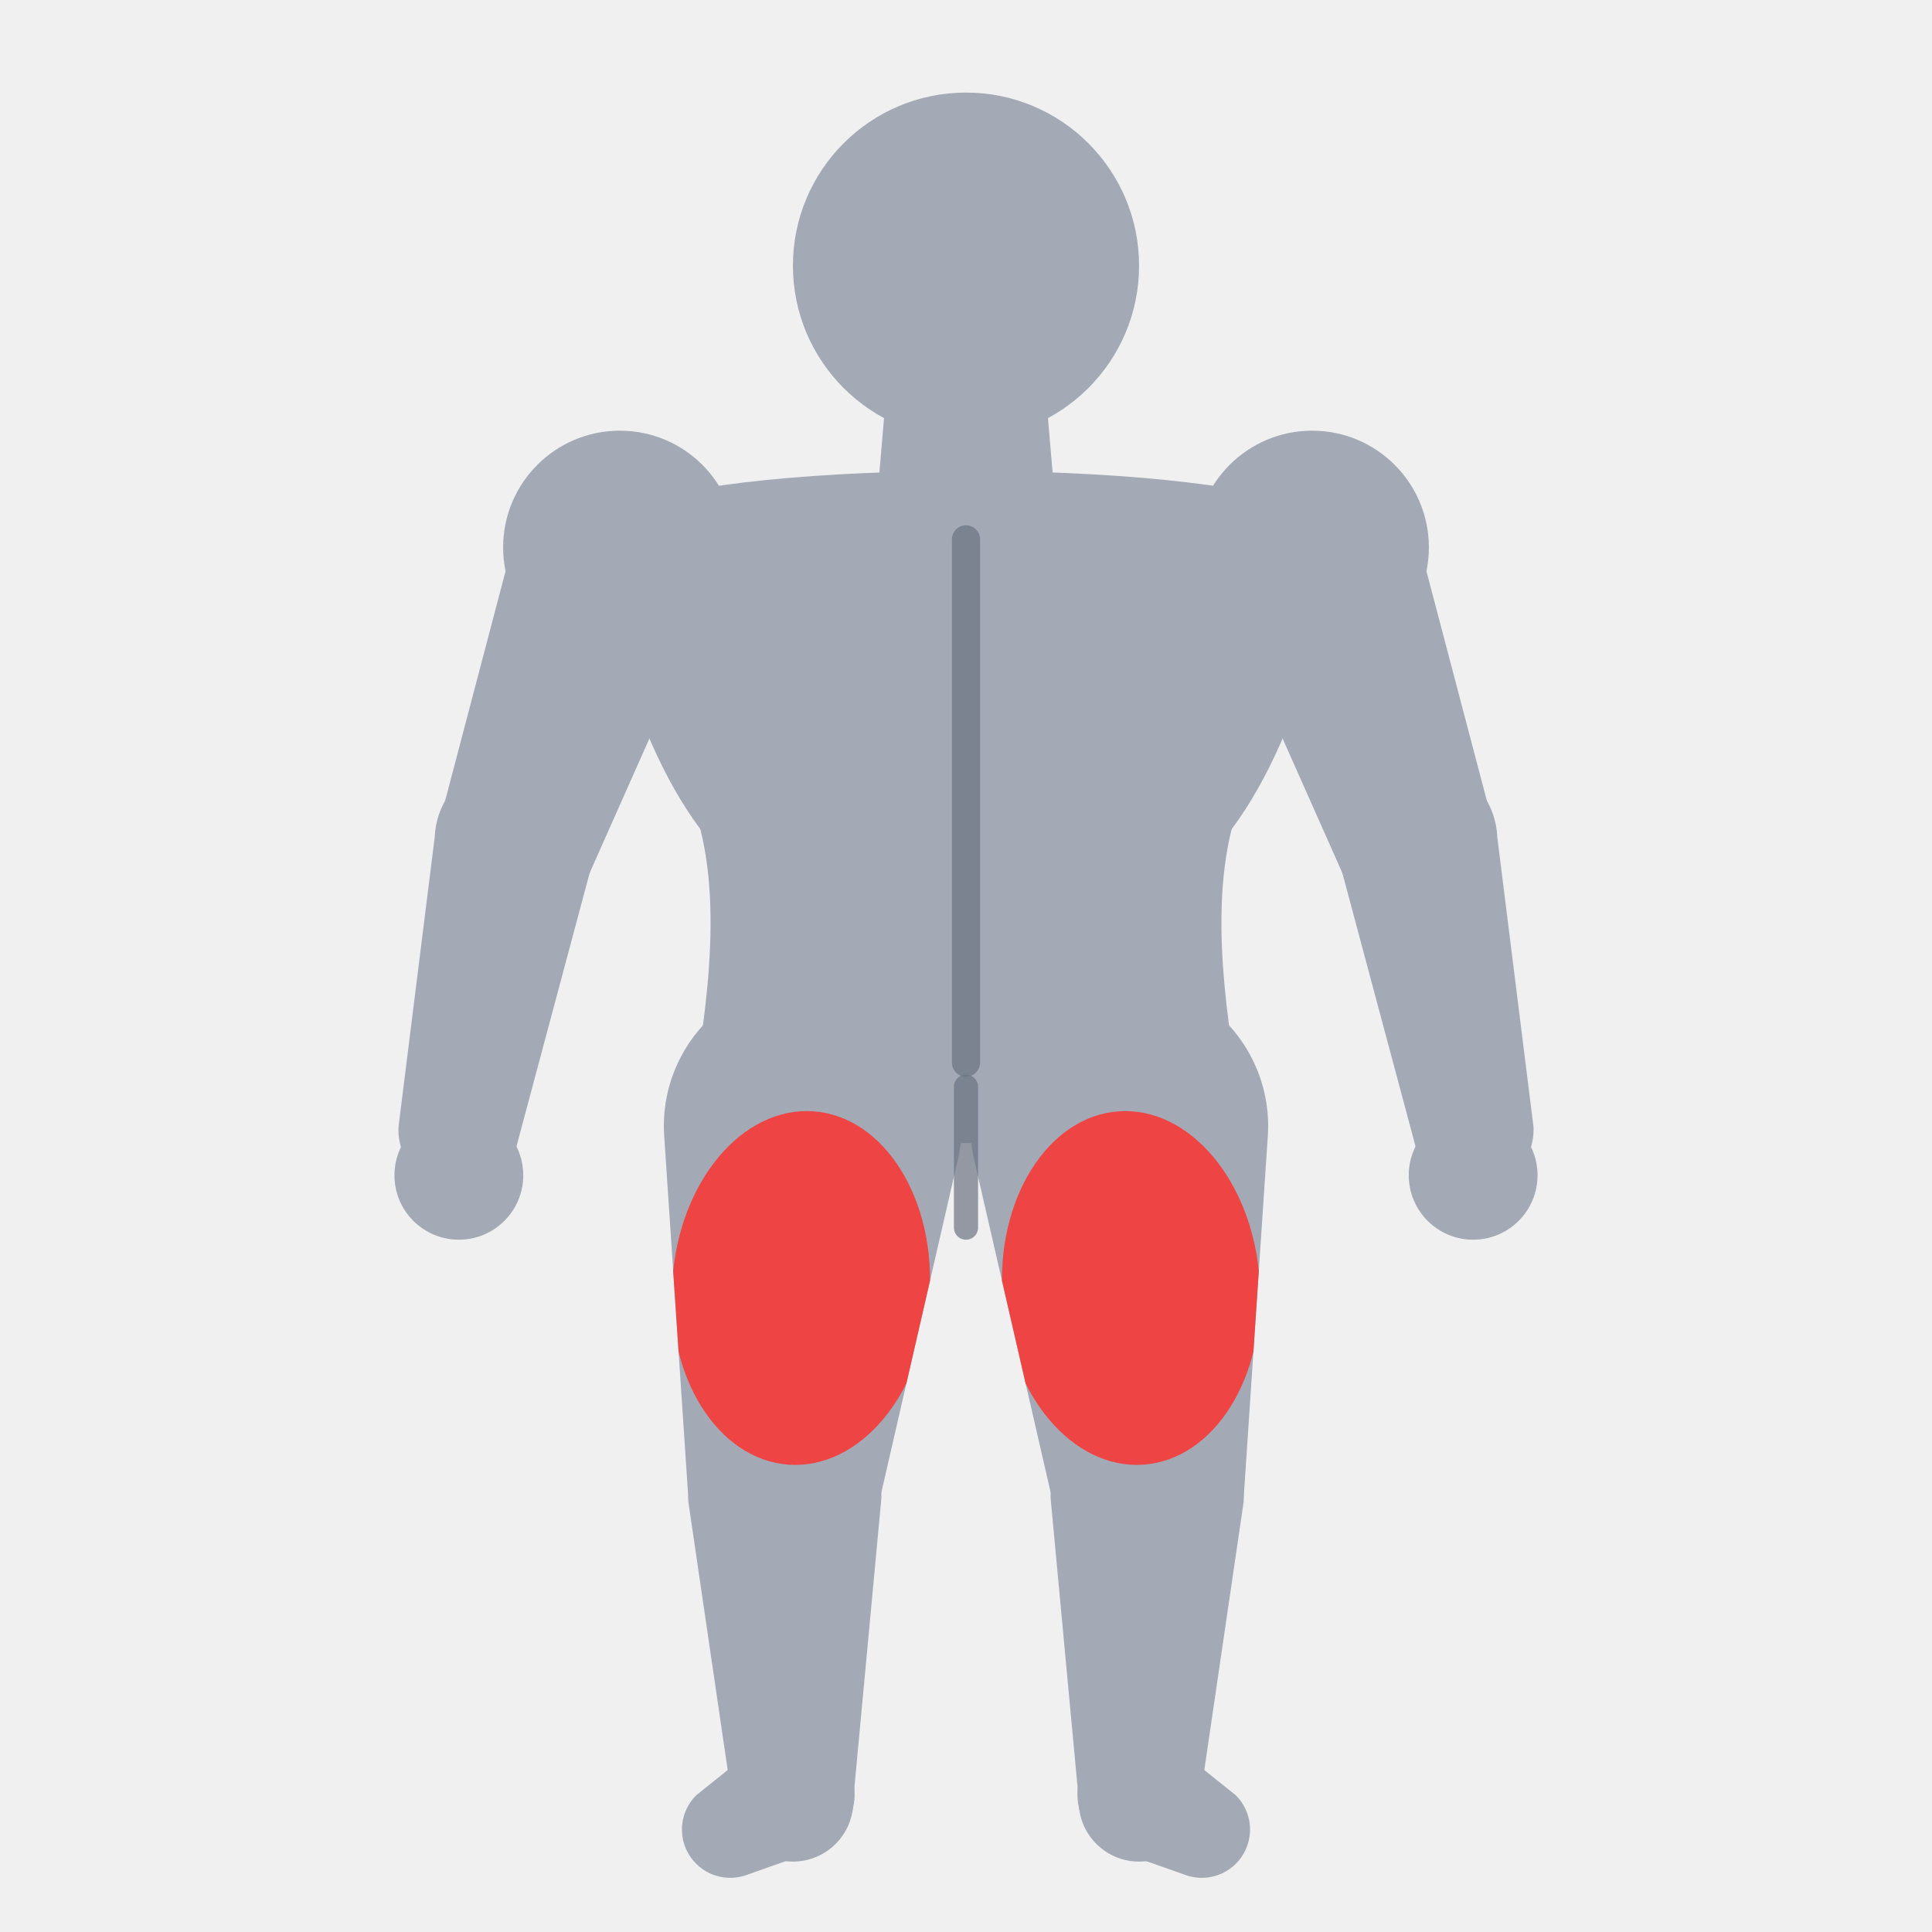
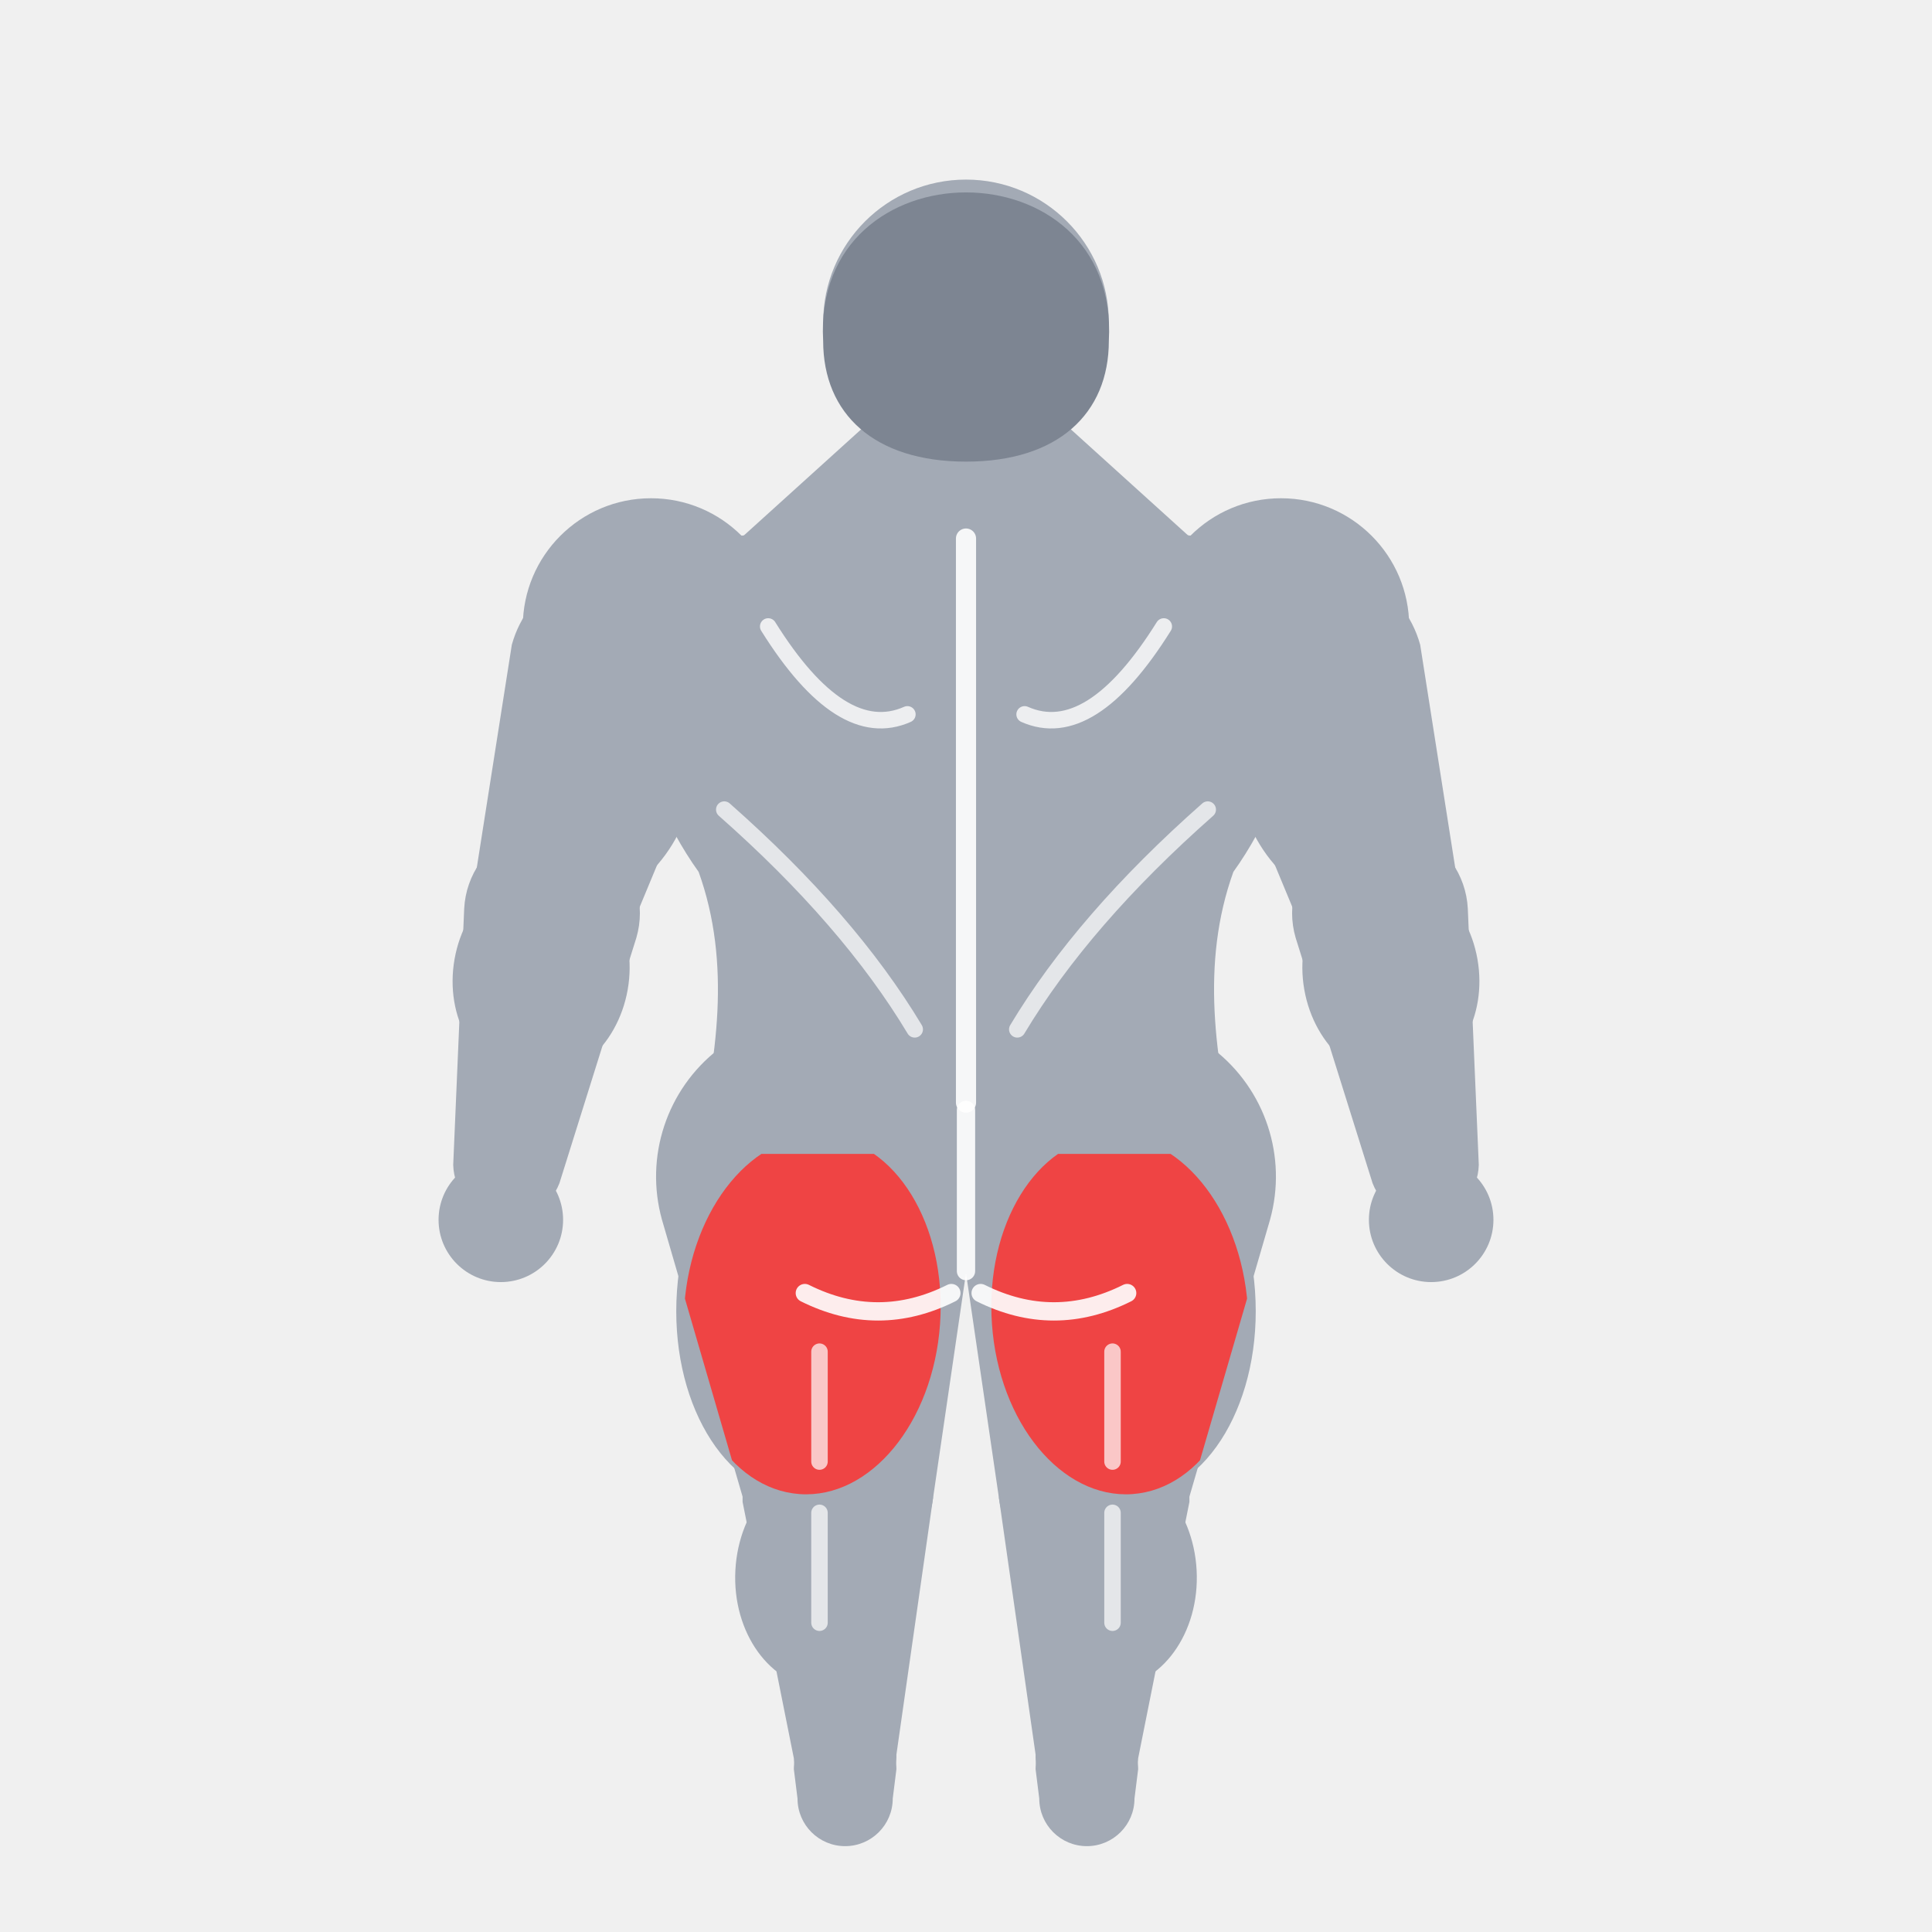
<svg xmlns="http://www.w3.org/2000/svg" viewBox="0 0 48 48" width="48" height="48">
  <defs>
    <clipPath id="k1">
-       <path d="M16.5,28.2L17.1,37.2A2.4 2.4 0 0 0 21.8,37.5L23.8,28.8A3.7 3.7 0 1 0 16.5,28.2Z" />
+       <path d="M20.1,6.1a3.9,3.9 0 1,0 7.8,0a3.9,3.9 0 1,0 -7.8,0Z" />
+       <path d="M21.6,8.6 L26.4,8.6 L30.6,12.4 L17.4,12.4Z" />
+       <path d="M15.2,12.5 C18,11.3 30,11.3 32.8,12.5 C34.2,14.2 33.1,18.6 31.3,21.1 C30.4,23.6 30.8,26.2 31.4,28.8 L16.6,28.8 C17.2,26.2 17.6,23.6 16.7,21.1 C14.9,18.6 13.8,14.2 15.2,12.5Z" />
+       <path d="M11.9,14.4a3.5,3.5 0 1,0 7,0a3.5,3.5 0 1,0 -7,0Z" />
+       <path d="M11.6,14.9L10.5,21.9A2.2 2.2 0 0 0 14.7,23L17.4,16.5A3 3 0 1 0 11.6,14.9Z" />
+       <path d="M10.3,22.1L10,29.1A1.5 1.5 0 0 0 12.9,29.6L15,22.9A2.4 2.4 0 1 0 10.3,22.1Z" />
+       <path d="M9.6,30.6a1.7,1.7 0 1,0 3.4,0a1.7,1.7 0 1,0 -3.4,0Z" />
+       <path d="M15.7,30.6L18,38.5A2.6 2.6 0 0 0 23.1,38.2L24.3,30A4.4 4.4 0 1 0 15.7,30.6Z" />
+       <path d="M17.9,38.3L19.3,45.3A1.4 1.4 0 0 0 22.1,45.2L23.1,38.2A2.6 2.6 0 1 0 17.9,38.3Z" />
+       <path d="M19.3,45.6L19.4,46.4A1.3 1.3 0 0 0 22,46.4L22.1,45.6A1.4 1.4 0 1 0 19.3,45.6Z" />
+       <path d="M29.1,14.4a3.5,3.5 0 1,0 7,0a3.5,3.5 0 1,0 -7,0Z" />
+       <path d="M30.6,16.5L33.3,23A2.2 2.2 0 0 0 37.5,21.9L36.4,14.9A3 3 0 1 0 30.6,16.5Z" />
+       <path d="M33,22.9L35.1,29.6A1.5 1.5 0 0 0 38,29.1L37.7,22.1A2.4 2.4 0 1 0 33,22.9Z" />
+       <path d="M35,30.6a1.7,1.7 0 1,0 3.4,0a1.7,1.7 0 1,0 -3.4,0Z" />
+       <path d="M23.7,30L24.9,38.2A2.6 2.6 0 0 0 30,38.5L32.3,30.6A4.4 4.4 0 1 0 23.7,30Z" />
+       <path d="M24.9,38.2L25.9,45.2A1.4 1.4 0 0 0 28.7,45.3L30.1,38.3A2.6 2.6 0 1 0 24.9,38.2Z" />
+       <path d="M25.9,45.6L26,46.4A1.3 1.3 0 0 0 28.6,46.4L28.7,45.6A1.4 1.4 0 1 0 25.9,45.6Z" />
    </clipPath>
    <clipPath id="k2">
-       <path d="M24.2,28.8L26.2,37.5A2.4 2.4 0 0 0 30.9,37.2L31.5,28.2A3.7 3.7 0 1 0 24.2,28.8Z" />
+       <path d="M20.1,6.1a3.9,3.9 0 1,0 7.8,0a3.9,3.9 0 1,0 -7.8,0Z" />
+       <path d="M21.6,8.6 L26.4,8.6 L30.6,12.4 L17.4,12.4Z" />
+       <path d="M15.2,12.5 C18,11.3 30,11.3 32.8,12.5 C34.2,14.2 33.1,18.6 31.3,21.1 C30.4,23.6 30.8,26.2 31.4,28.8 L16.6,28.8 C17.2,26.2 17.6,23.6 16.7,21.1 C14.9,18.6 13.8,14.2 15.2,12.5Z" />
+       <path d="M11.9,14.4a3.5,3.5 0 1,0 7,0a3.5,3.5 0 1,0 -7,0Z" />
+       <path d="M11.6,14.9L10.5,21.9A2.2 2.2 0 0 0 14.7,23L17.4,16.5A3 3 0 1 0 11.6,14.9Z" />
+       <path d="M10.3,22.1L10,29.1A1.5 1.5 0 0 0 12.9,29.6L15,22.9A2.4 2.4 0 1 0 10.3,22.1Z" />
+       <path d="M9.6,30.6a1.7,1.7 0 1,0 3.4,0a1.7,1.7 0 1,0 -3.4,0Z" />
+       <path d="M15.7,30.6L18,38.5A2.6 2.6 0 0 0 23.1,38.2L24.3,30A4.4 4.4 0 1 0 15.7,30.6Z" />
+       <path d="M17.9,38.3L19.3,45.3A1.4 1.4 0 0 0 22.1,45.2L23.1,38.2A2.6 2.6 0 1 0 17.9,38.3Z" />
+       <path d="M19.3,45.6L19.4,46.4A1.3 1.3 0 0 0 22,46.4L22.1,45.6A1.4 1.4 0 1 0 19.3,45.6Z" />
+       <path d="M29.1,14.4a3.5,3.5 0 1,0 7,0a3.5,3.5 0 1,0 -7,0Z" />
+       <path d="M30.6,16.5L33.3,23A2.2 2.2 0 0 0 37.5,21.9L36.4,14.9A3 3 0 1 0 30.6,16.5Z" />
+       <path d="M33,22.9L35.1,29.6A1.5 1.5 0 0 0 38,29.1L37.7,22.1A2.4 2.4 0 1 0 33,22.9Z" />
+       <path d="M35,30.6a1.7,1.7 0 1,0 3.4,0a1.7,1.7 0 1,0 -3.4,0Z" />
+       <path d="M23.7,30L24.9,38.2A2.6 2.6 0 0 0 30,38.5L32.3,30.6A4.4 4.4 0 1 0 23.7,30Z" />
+       <path d="M24.9,38.2L25.9,45.2A1.4 1.4 0 0 0 28.7,45.3L30.1,38.3A2.6 2.6 0 1 0 24.9,38.2Z" />
+       <path d="M25.9,45.6L26,46.4A1.3 1.3 0 0 0 28.6,46.4L28.7,45.6A1.4 1.4 0 1 0 25.9,45.6Z" />
    </clipPath>
  </defs>
-   <path d="M19.7,6.6a4.3,4.3 0 1,0 8.6,0a4.3,4.3 0 1,0 -8.6,0Z" fill="#a3aab5" />
-   <path d="M22.1,8.8L21.8,12.3A2.2 2.2 0 1 0 26.2,12.3L25.9,8.8A1.9 1.9 0 0 0 22.1,8.8Z" fill="#a3aab5" />
-   <path d="M15.6,12.6 C18.5,11.4 29.5,11.4 32.4,12.6 C33.6,13.6 32.4,18.2 30.6,20.6 C30,23 30.6,26 31,28.4 L17,28.4 C17.4,26 18,23 17.4,20.6 C15.6,18.2 14.4,13.6 15.6,12.6Z" fill="#a3aab5" />
-   <path d="M12.5,13.6a2.9,2.9 0 1,0 5.8,0a2.9,2.9 0 1,0 -5.8,0Z" fill="#a3aab5" />
-   <path d="M12.9,12.9L10.9,20.5A2 2 0 0 0 14.6,21.8L17.8,14.6A2.6 2.6 0 1 0 12.9,12.9Z" fill="#a3aab5" />
-   <path d="M10.8,20.8L9.9,28A1.5 1.5 0 0 0 12.8,28.6L14.7,21.5A2 2 0 1 0 10.8,20.8Z" fill="#a3aab5" />
-   <path d="M9.8,29.2a1.6,1.6 0 1,0 3.2,0a1.6,1.6 0 1,0 -3.2,0Z" fill="#a3aab5" />
-   <path d="M16.5,28.2L17.1,37.2A2.4 2.4 0 0 0 21.8,37.5L23.8,28.8A3.7 3.7 0 1 0 16.5,28.2Z" fill="#a3aab5" />
-   <path d="M17.1,37.3L18.2,44.8A1.5 1.5 0 0 0 21.2,44.7L21.9,37.2A2.4 2.4 0 1 0 17.1,37.3Z" fill="#a3aab5" />
-   <path d="M18.8,43.4L17.3,44.6A1.2 1.2 0 0 0 18.5,46.6L20.2,46A1.5 1.5 0 1 0 18.8,43.4Z" fill="#a3aab5" />
-   <path d="M29.7,13.6a2.9,2.9 0 1,0 5.8,0a2.9,2.9 0 1,0 -5.8,0Z" fill="#a3aab5" />
-   <path d="M30.2,14.6L33.4,21.8A2 2 0 0 0 37.1,20.5L35.1,12.9A2.6 2.6 0 1 0 30.2,14.6Z" fill="#a3aab5" />
-   <path d="M33.3,21.5L35.2,28.6A1.5 1.5 0 0 0 38.1,28L37.2,20.8A2 2 0 1 0 33.3,21.5Z" fill="#a3aab5" />
-   <path d="M35,29.2a1.6,1.6 0 1,0 3.2,0a1.6,1.6 0 1,0 -3.2,0Z" fill="#a3aab5" />
-   <path d="M24.2,28.8L26.2,37.5A2.4 2.4 0 0 0 30.9,37.2L31.5,28.2A3.7 3.7 0 1 0 24.2,28.8Z" fill="#a3aab5" />
-   <path d="M26.1,37.2L26.8,44.7A1.5 1.5 0 0 0 29.8,44.8L30.9,37.3A2.4 2.4 0 1 0 26.1,37.2Z" fill="#a3aab5" />
-   <path d="M27.8,46L29.5,46.6A1.2 1.2 0 0 0 30.7,44.6L29.2,43.4A1.5 1.5 0 1 0 27.8,46Z" fill="#a3aab5" />
-   <g clip-path="url(#k1)">
-     <ellipse cx="19.9" cy="32" rx="3.2" ry="4.4" transform="rotate(4 19.9 32)" fill="#ef4444" />
+   <g transform="translate(24 24.3) scale(0.91) translate(-24 -24)">
+     <path d="M20.1,6.1a3.9,3.9 0 1,0 7.8,0a3.9,3.9 0 1,0 -7.8,0Z" fill="#a3aab5" />
+     <path d="M21.6,8.6 L26.4,8.6 L30.6,12.4 L17.4,12.4Z" fill="#a3aab5" />
+     <path d="M15.2,12.5 C18,11.3 30,11.3 32.8,12.5 C34.2,14.2 33.1,18.6 31.3,21.1 C30.4,23.6 30.8,26.2 31.4,28.8 L16.6,28.8 C17.2,26.2 17.6,23.6 16.7,21.1 C14.9,18.6 13.8,14.2 15.2,12.5Z" fill="#a3aab5" />
+     <path d="M11.9,14.4a3.5,3.5 0 1,0 7,0a3.5,3.5 0 1,0 -7,0Z" fill="#a3aab5" />
+     <path d="M11.6,14.9L10.5,21.9A2.2 2.2 0 0 0 14.7,23L17.4,16.5A3 3 0 1 0 11.6,14.9Z" fill="#a3aab5" />
+     <path d="M10.3,22.1L10,29.1A1.5 1.5 0 0 0 12.9,29.6L15,22.9A2.4 2.4 0 1 0 10.3,22.1Z" fill="#a3aab5" />
+     <path d="M9.6,30.6a1.7,1.7 0 1,0 3.4,0a1.7,1.7 0 1,0 -3.4,0Z" fill="#a3aab5" />
+     <path d="M15.7,30.6L18,38.5A2.6 2.6 0 0 0 23.1,38.2L24.3,30A4.4 4.4 0 1 0 15.7,30.6Z" fill="#a3aab5" />
+     <path d="M17.9,38.3L19.3,45.3A1.4 1.4 0 0 0 22.1,45.2L23.1,38.2A2.6 2.6 0 1 0 17.9,38.3Z" fill="#a3aab5" />
+     <path d="M19.3,45.6L19.4,46.4A1.3 1.3 0 0 0 22,46.4L22.1,45.6A1.4 1.4 0 1 0 19.3,45.6Z" fill="#a3aab5" />
+     <path d="M29.1,14.4a3.5,3.5 0 1,0 7,0a3.5,3.5 0 1,0 -7,0Z" fill="#a3aab5" />
+     <path d="M30.6,16.5L33.3,23A2.2 2.2 0 0 0 37.5,21.9L36.4,14.9A3 3 0 1 0 30.6,16.5Z" fill="#a3aab5" />
+     <path d="M33,22.9L35.1,29.6A1.5 1.5 0 0 0 38,29.1L37.7,22.1A2.4 2.4 0 1 0 33,22.9Z" fill="#a3aab5" />
+     <path d="M35,30.6a1.7,1.7 0 1,0 3.4,0a1.7,1.7 0 1,0 -3.4,0Z" fill="#a3aab5" />
+     <path d="M23.7,30L24.9,38.2A2.6 2.6 0 0 0 30,38.5L32.3,30.6A4.4 4.4 0 1 0 23.7,30Z" fill="#a3aab5" />
+     <path d="M24.9,38.2L25.9,45.2A1.4 1.4 0 0 0 28.7,45.3L30.1,38.3A2.6 2.6 0 1 0 24.9,38.2Z" fill="#a3aab5" />
+     <path d="M25.9,45.6L26,46.4A1.3 1.3 0 0 0 28.6,46.4L28.7,45.6A1.4 1.4 0 1 0 25.9,45.6Z" fill="#a3aab5" />
+     <ellipse cx="13.9" cy="18.4" rx="2.7" ry="3.6" transform="rotate(14 13.9 18.4)" fill="#a3aab5" />
+     <ellipse cx="12.4" cy="23.9" rx="2.4" ry="2.9" transform="rotate(10 12.4 23.9)" fill="#a3aab5" />
+     <ellipse cx="19.8" cy="32.8" rx="3.7" ry="5.4" transform="rotate(4 19.8 32.8)" fill="#a3aab5" />
+     <ellipse cx="20.2" cy="40.3" rx="2.5" ry="3.1" transform="rotate(3 20.2 40.3)" fill="#a3aab5" />
+     <ellipse cx="34.1" cy="18.4" rx="2.7" ry="3.6" transform="rotate(-14 34.1 18.4)" fill="#a3aab5" />
+     <ellipse cx="35.6" cy="23.9" rx="2.4" ry="2.9" transform="rotate(-10 35.6 23.9)" fill="#a3aab5" />
+     <ellipse cx="28.2" cy="32.8" rx="3.7" ry="5.4" transform="rotate(-4 28.2 32.8)" fill="#a3aab5" />
+     <ellipse cx="27.8" cy="40.3" rx="2.5" ry="3.1" transform="rotate(-3 27.8 40.3)" fill="#a3aab5" />
+     <path d="M20.1,6.6 C19.8,1.2 28.2,1.2 27.9,6.6 C27.9,8.6 26.5,9.9 24,9.9 C21.5,9.9 20.1,8.6 20.1,6.6Z" fill="#7d8592" />
+     <g clip-path="url(#k1)">
+       <ellipse cx="19.8" cy="33.2" rx="3.5" ry="4.9" transform="rotate(4 19.8 33.2)" fill="#ef4444" />
+     </g>
+     <g clip-path="url(#k2)">
+       <ellipse cx="28.2" cy="33.2" rx="3.5" ry="4.9" transform="rotate(-4 28.2 33.2)" fill="#ef4444" />
+     </g>
+     <path d="M24,12 V27.4" fill="none" stroke="#ffffff" stroke-width="0.55" stroke-linecap="round" opacity="0.9" />
+     <path d="M18.6,14.4 Q20.6,17.6 22.4,16.8 M29.4,14.4 Q27.4,17.6 25.6,16.8" fill="none" stroke="#ffffff" stroke-width="0.45" stroke-linecap="round" opacity="0.8" />
+     <path d="M17.4,19.4 Q20.8,22.4 22.6,25.4 M30.6,19.4 Q27.2,22.4 25.4,25.4" fill="none" stroke="#ffffff" stroke-width="0.45" stroke-linecap="round" opacity="0.7" />
+     <path d="M24,27.6 V32 M19.6,32.6 Q21.6,33.6 23.6,32.6 M28.4,32.6 Q26.4,33.6 24.4,32.6" fill="none" stroke="#ffffff" stroke-width="0.5" stroke-linecap="round" opacity="0.9" />
+     <path d="M20,34.2 V37.2 M20,38.6 V41.6" fill="none" stroke="#ffffff" stroke-width="0.45" stroke-linecap="round" opacity="0.7" />
+     <path d="M28,34.2 V37.2 M28,38.6 V41.6" fill="none" stroke="#ffffff" stroke-width="0.45" stroke-linecap="round" opacity="0.7" />
  </g>
-   <g clip-path="url(#k2)">
-     <ellipse cx="28.1" cy="32" rx="3.2" ry="4.4" transform="rotate(-4 28.1 32)" fill="#ef4444" />
-   </g>
-   <path d="M24,13.4 V26.4" stroke="#6b7280" stroke-width="0.7" stroke-linecap="round" opacity="0.7" />
-   <path d="M24,27 V30.5" stroke="#6b7280" stroke-width="0.6" stroke-linecap="round" opacity="0.7" />
</svg>
